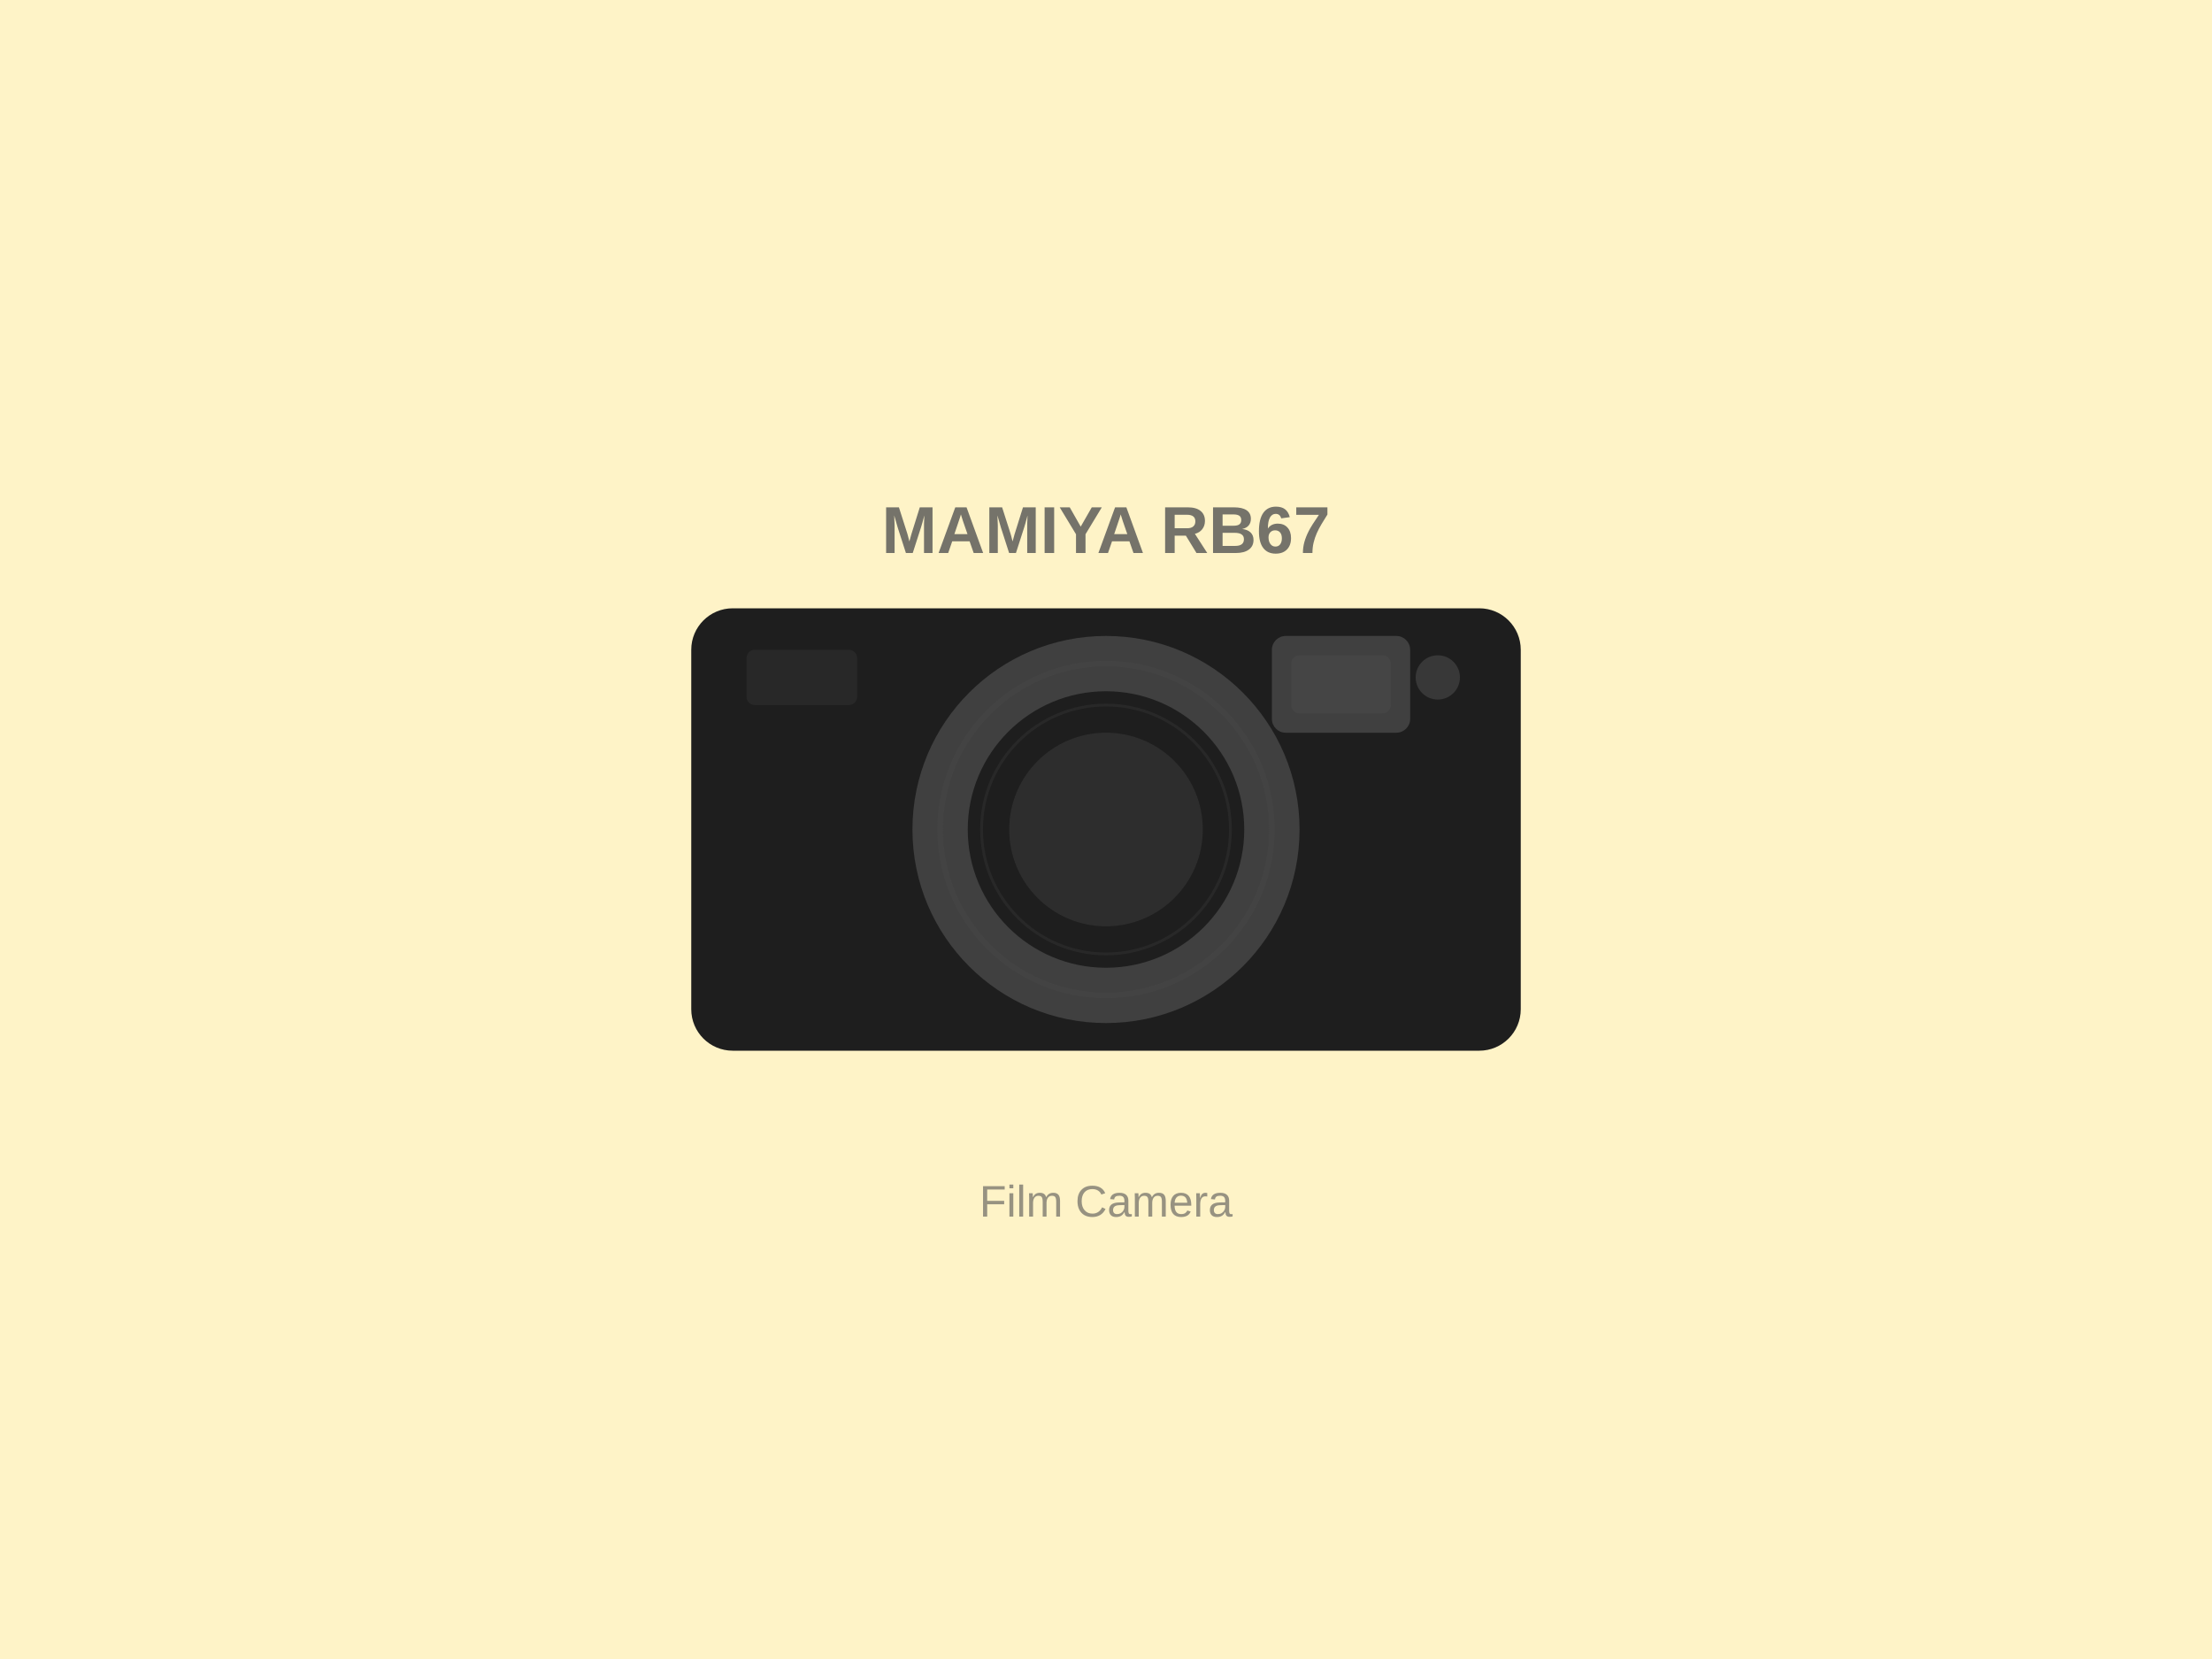
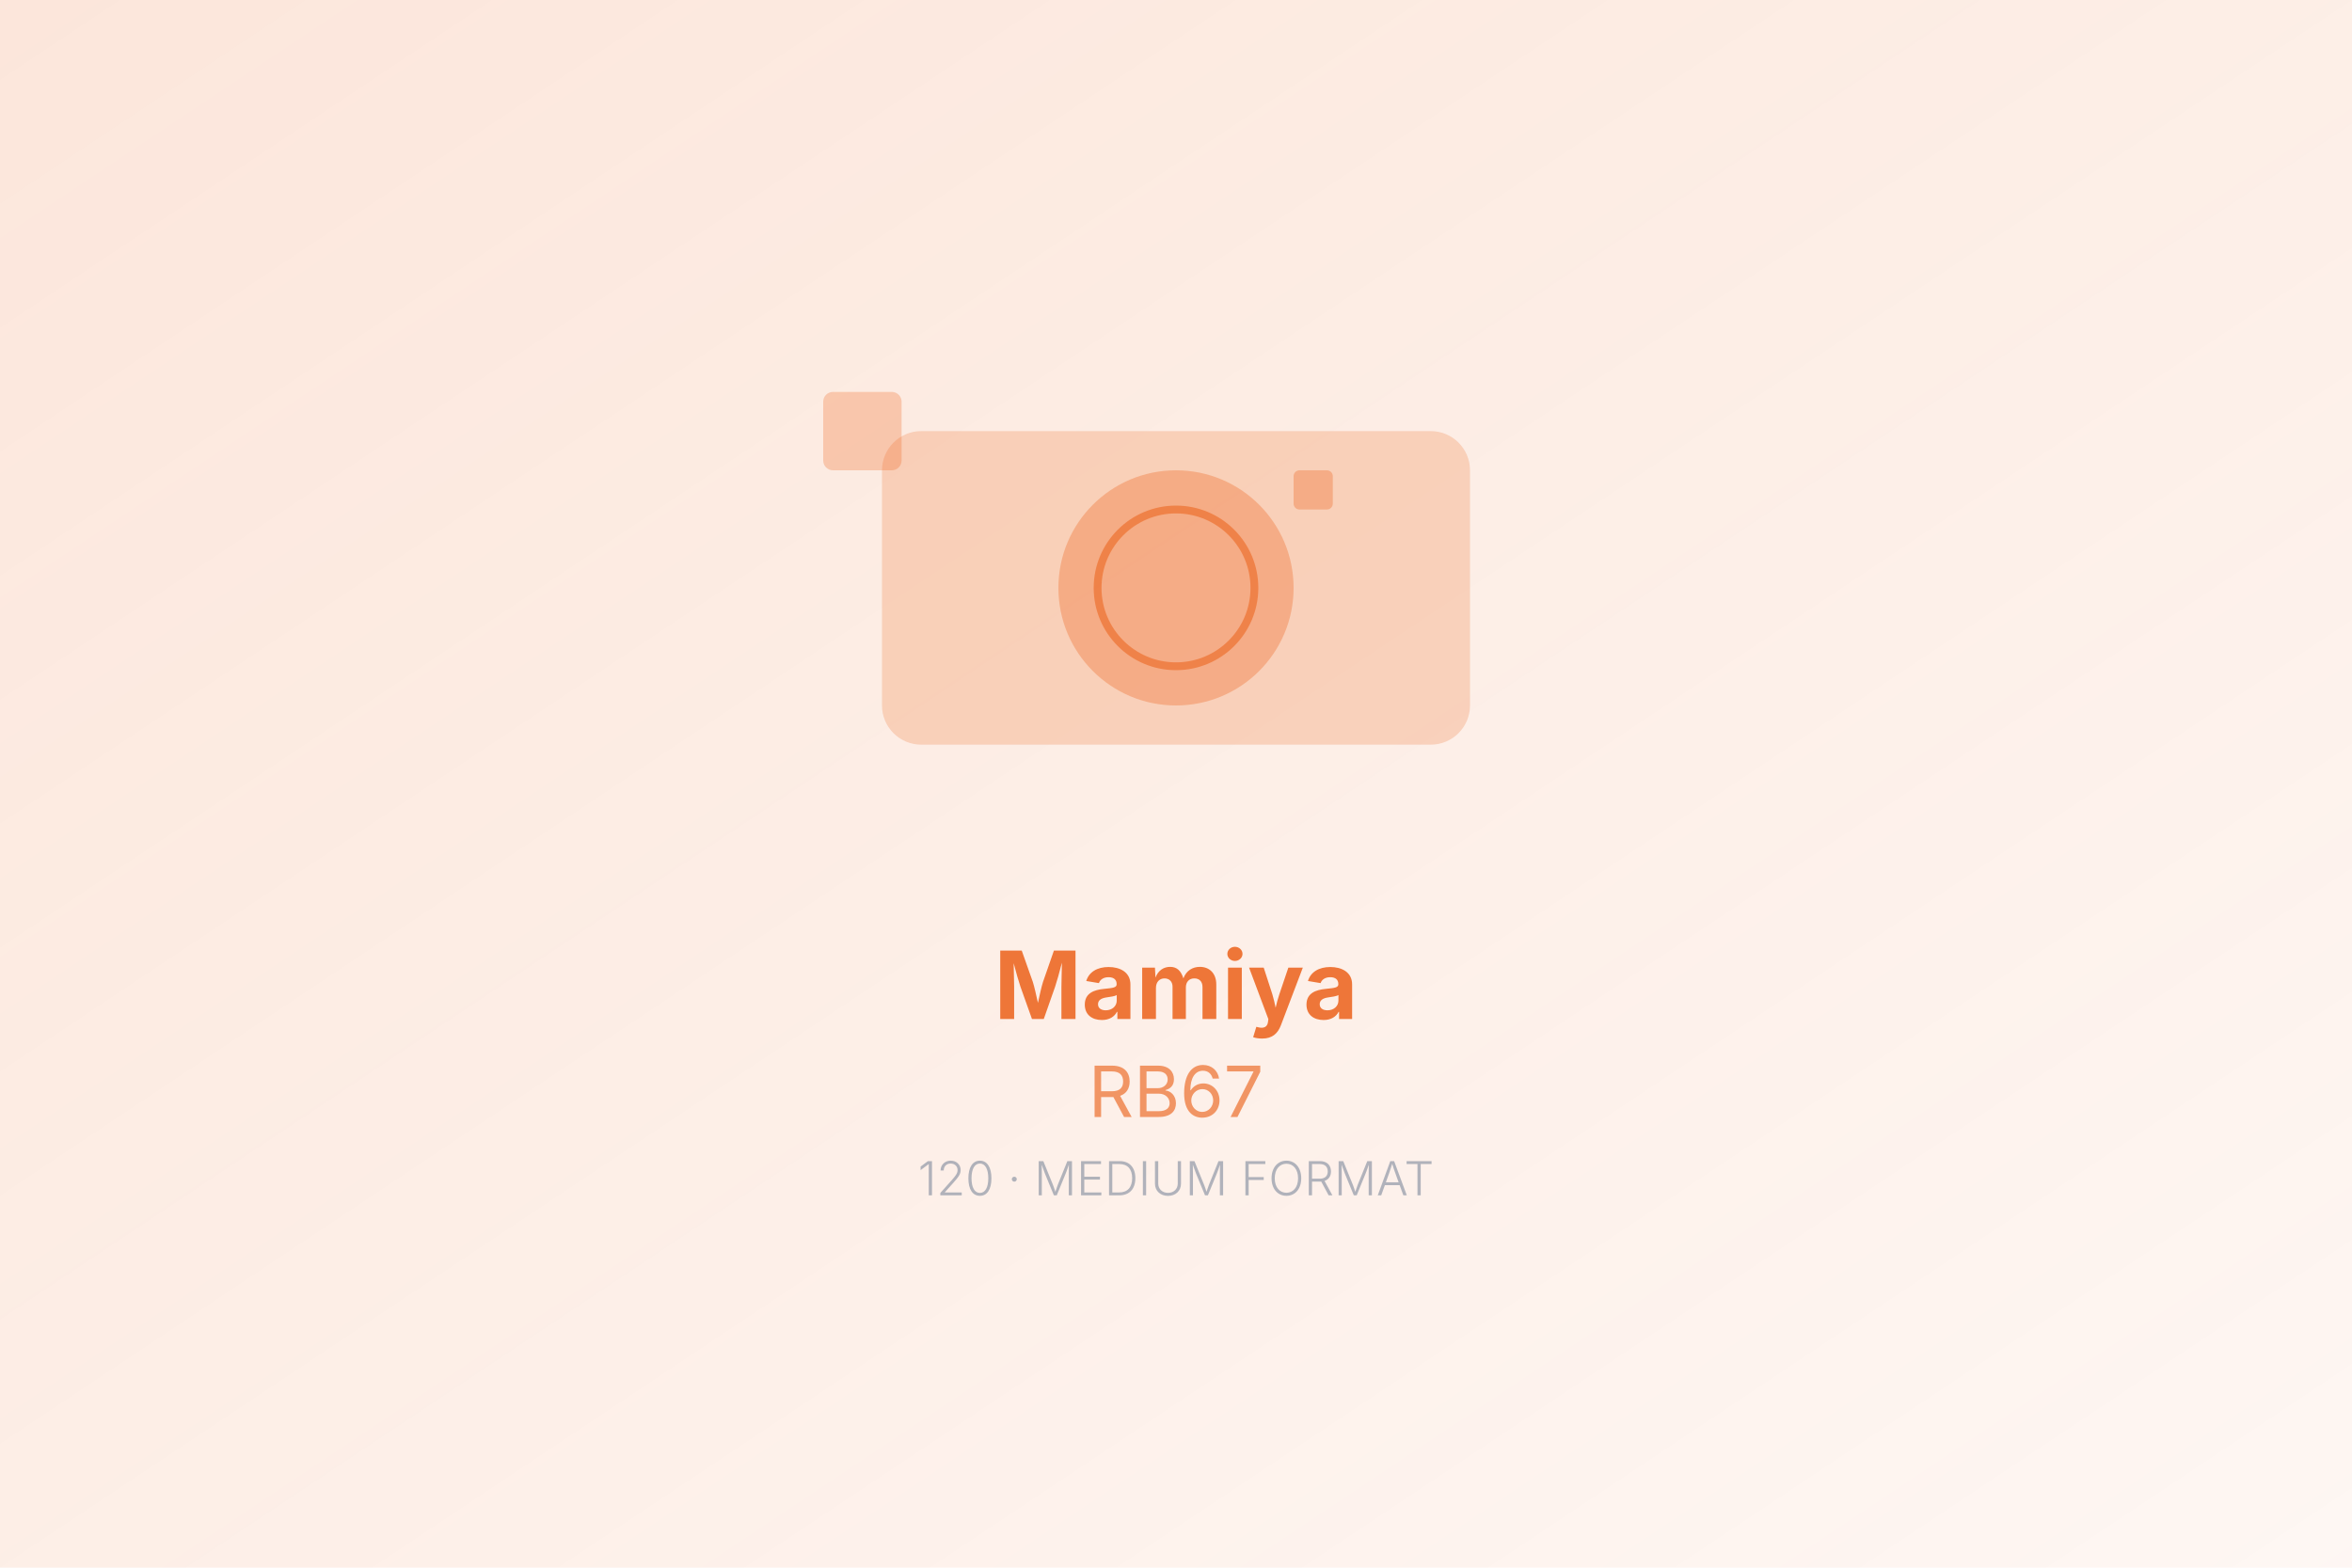
- <svg xmlns="http://www.w3.org/2000/svg" width="800" height="600">
-   <rect width="800" height="600" fill="#fef3c7" />
-   <g transform="translate(400, 300)">
-     <rect x="-150" y="-80" width="300" height="160" fill="#1e1e1e" rx="15" />
-     <circle cx="0" cy="0" r="70" fill="#404040" />
-     <circle cx="0" cy="0" r="50" fill="#1e1e1e" />
-     <circle cx="0" cy="0" r="35" fill="#525252" opacity="0.3" />
-     <circle cx="0" cy="0" r="60" fill="none" stroke="#525252" stroke-width="2" opacity="0.2" />
-     <circle cx="0" cy="0" r="45" fill="none" stroke="#525252" stroke-width="1" opacity="0.2" />
-     <rect x="60" y="-70" width="50" height="35" fill="#404040" rx="5" />
-     <rect x="67" y="-63" width="36" height="21" fill="#525252" opacity="0.3" rx="3" />
-     <circle cx="120" cy="-55" r="8" fill="#525252" opacity="0.5" />
-     <rect x="-130" y="-65" width="40" height="20" fill="#525252" opacity="0.2" rx="3" />
-     <text x="0" y="-100" font-family="Arial, sans-serif" font-size="24" fill="#525252" text-anchor="middle" font-weight="bold" opacity="0.8">MAMIYA RB67</text>
-     <text x="0" y="140" font-family="Arial, sans-serif" font-size="16" fill="#525252" text-anchor="middle" opacity="0.6">Film Camera</text>
+ <svg xmlns="http://www.w3.org/2000/svg" width="1200" height="800" viewBox="0 0 1200 800">
+   <defs>
+     <linearGradient id="bg-mamiya-rb67" x1="0%" y1="0%" x2="100%" y2="100%">
+       <stop offset="0%" style="stop-color:#ea580c;stop-opacity:0.15" />
+       <stop offset="100%" style="stop-color:#ea580c;stop-opacity:0.05" />
+     </linearGradient>
+   </defs>
+   <rect width="1200" height="800" fill="url(#bg-mamiya-rb67)" />
+   <g transform="translate(600.0, 300.0)">
+     <rect x="-150" y="-80" width="300" height="160" rx="20" fill="#ea580c" opacity="0.2" />
+     <circle cx="0" cy="0" r="60" fill="#ea580c" opacity="0.3" />
+     <circle cx="0" cy="0" r="40" fill="none" stroke="#ea580c" stroke-width="4" opacity="0.5" />
+     <rect x="-180" y="-100" width="40" height="40" rx="5" fill="#ea580c" opacity="0.25" />
+     <rect x="60" y="-60" width="20" height="20" rx="3" fill="#ea580c" opacity="0.3" />
  </g>
+   <text x="600.0" y="520.0" font-family="system-ui, -apple-system, sans-serif" font-size="48" font-weight="700" fill="#ea580c" text-anchor="middle" opacity="0.8">
+     Mamiya
+   </text>
+   <text x="600.0" y="570.0" font-family="system-ui, -apple-system, sans-serif" font-size="36" font-weight="400" fill="#ea580c" text-anchor="middle" opacity="0.6">
+     RB67
+   </text>
+   <text x="600.0" y="610.0" font-family="system-ui, -apple-system, sans-serif" font-size="24" font-weight="300" fill="#64748b" text-anchor="middle" opacity="0.5">
+     120 · MEDIUM FORMAT
+   </text>
</svg>
